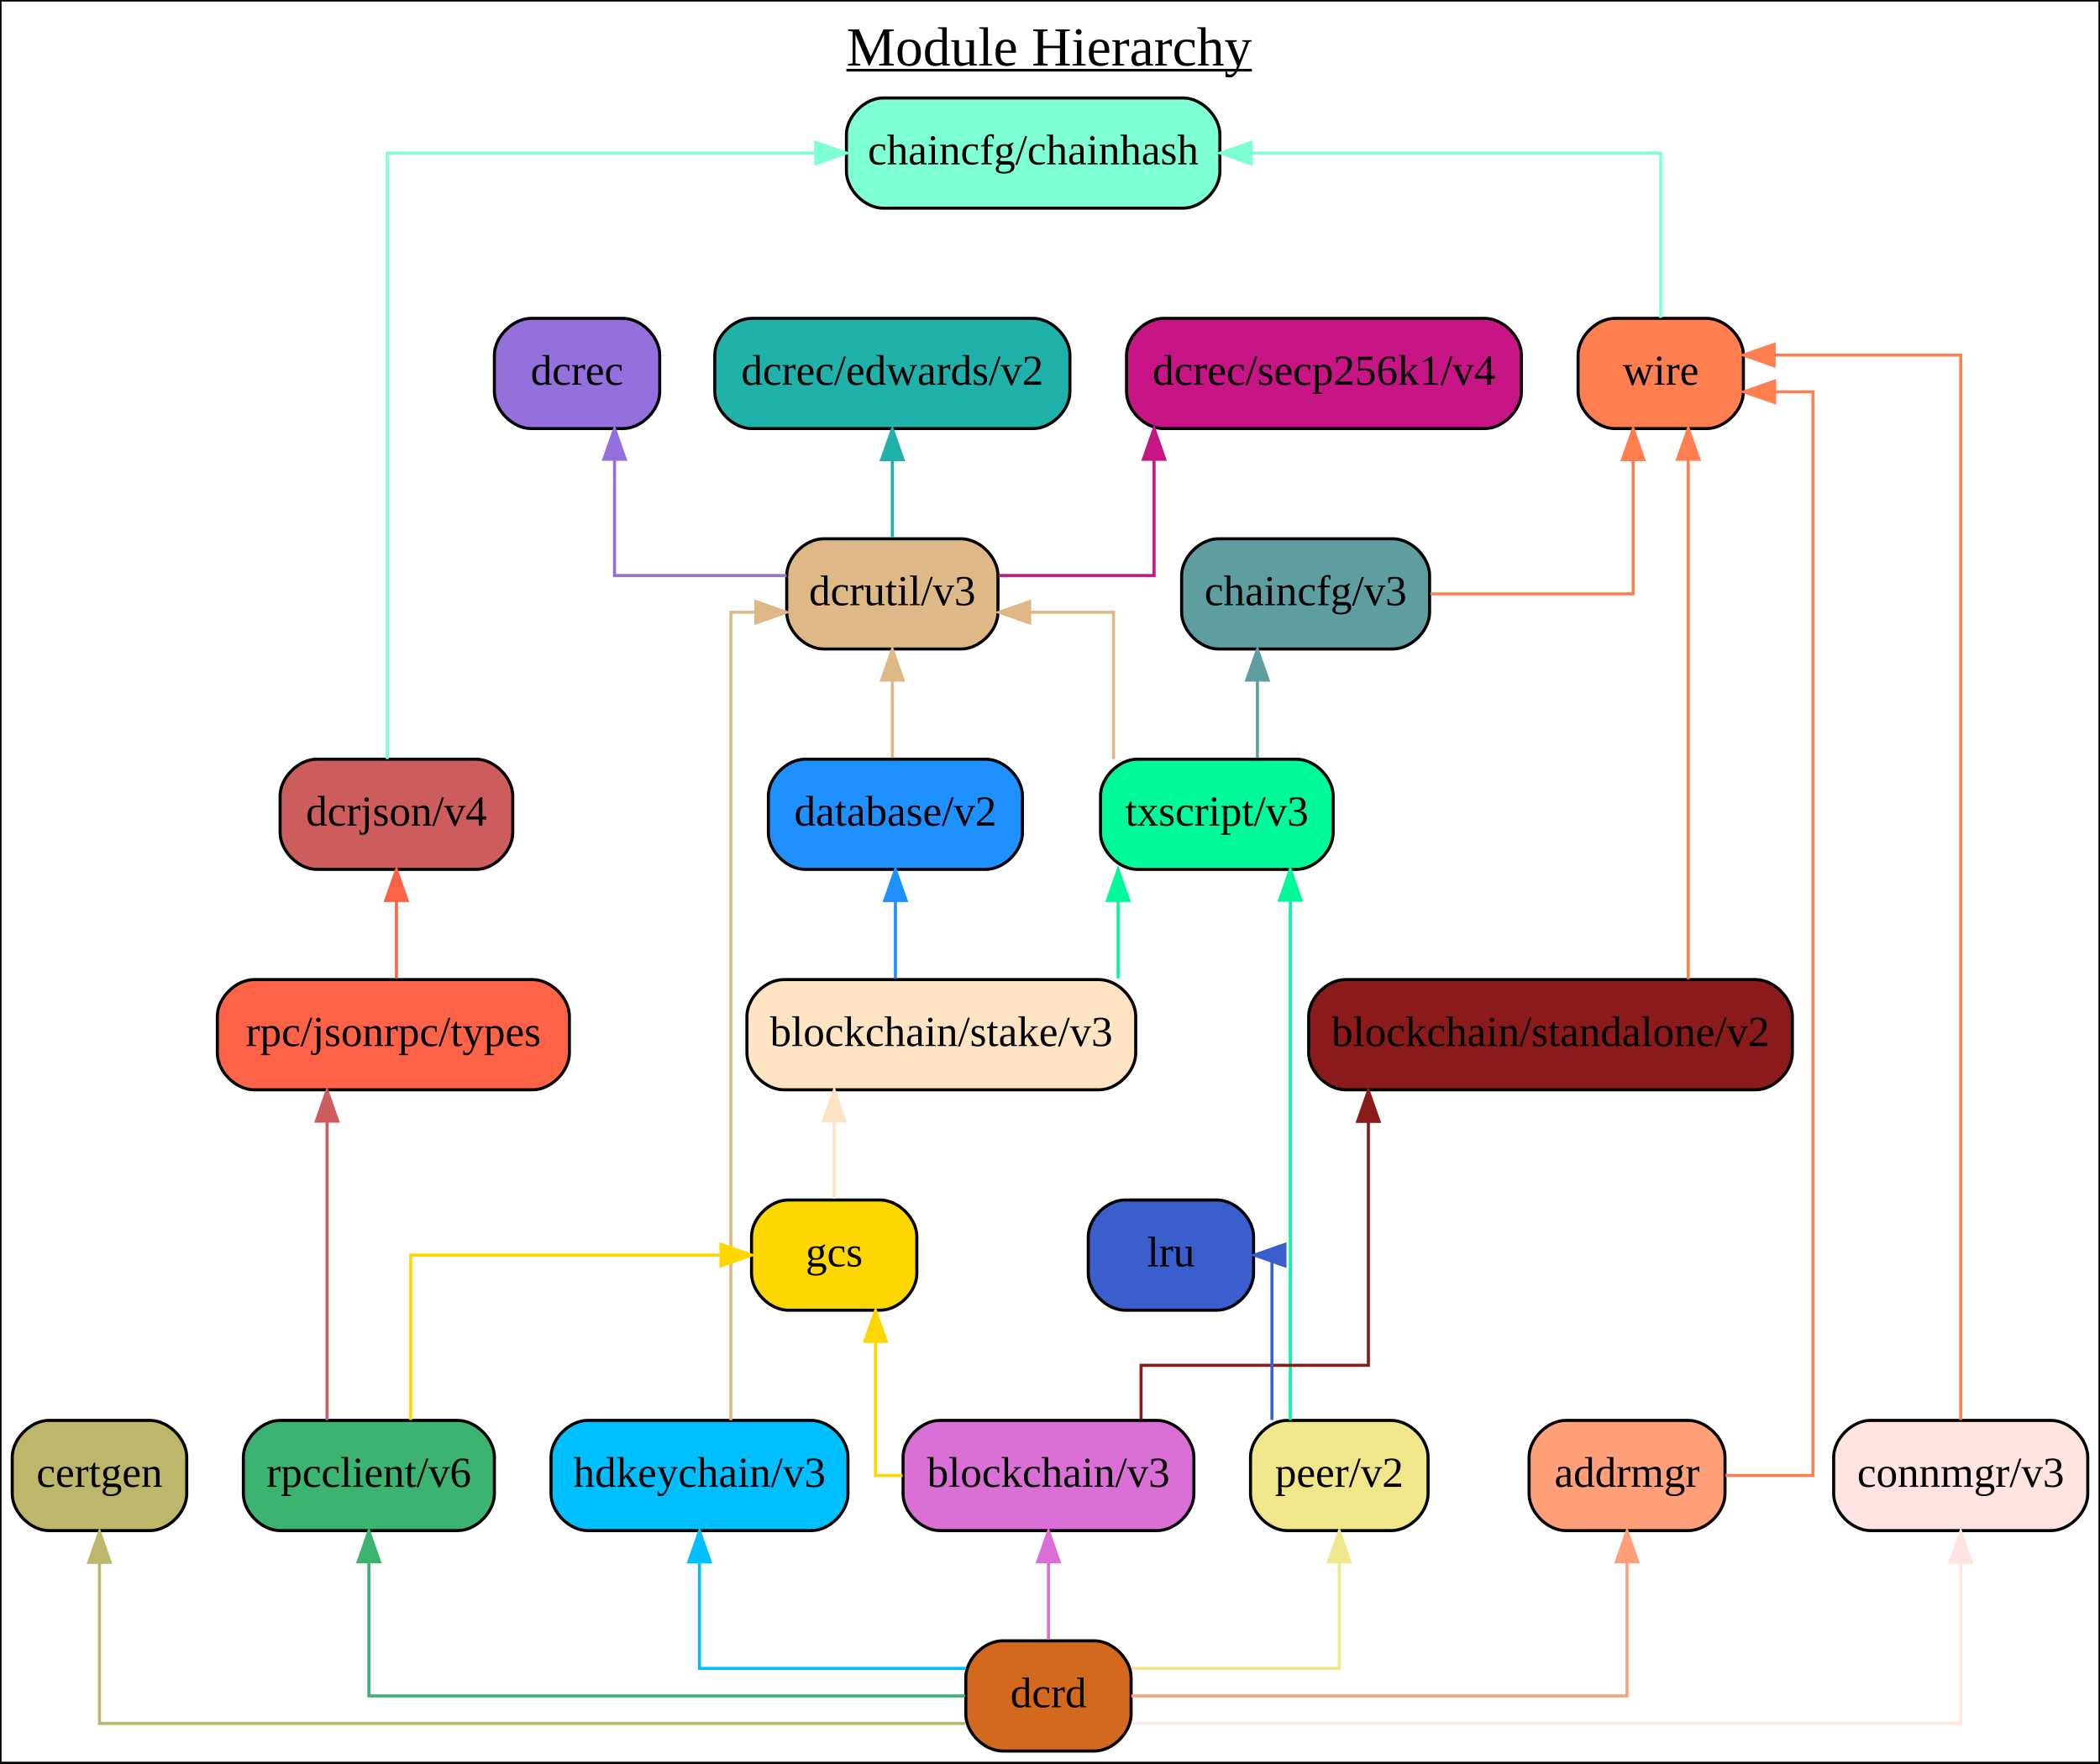
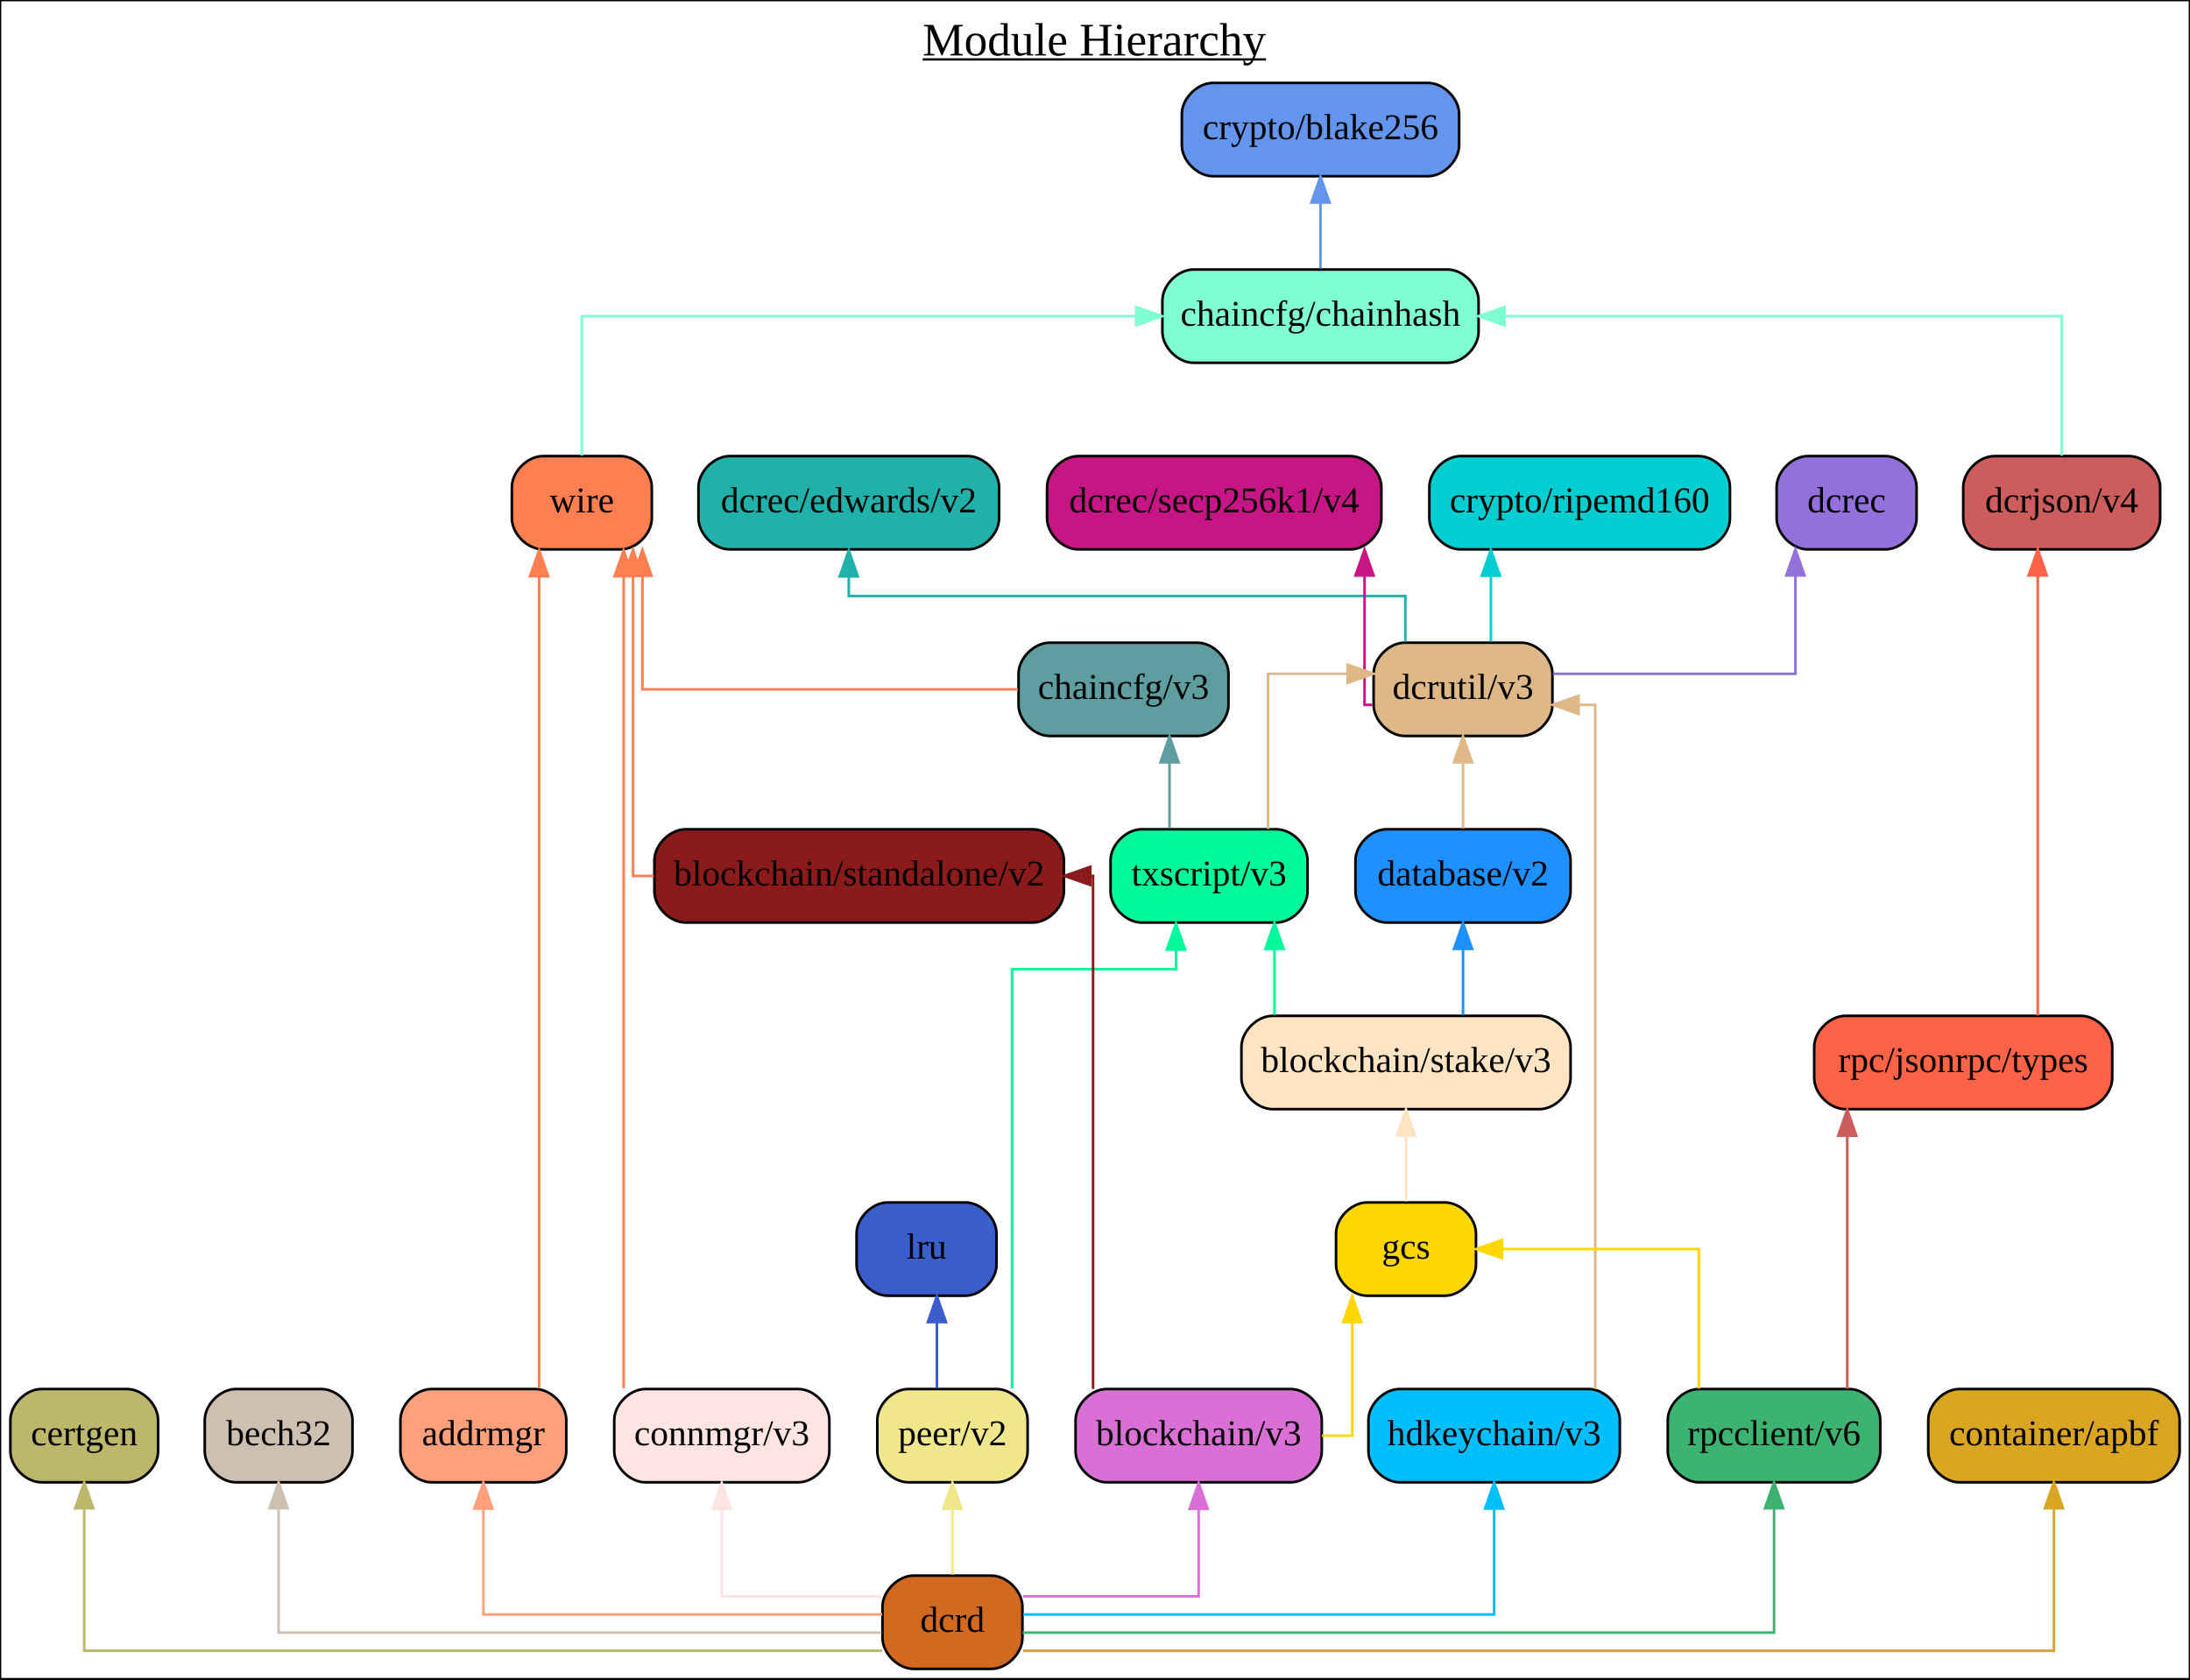
- <svg xmlns="http://www.w3.org/2000/svg" width="686pt" height="576pt" viewBox="0.00 0.00 686.00 576.00">
-   <g id="graph0" class="graph" transform="scale(1 1) rotate(0) translate(4 572)">
-     <polygon fill="white" stroke="#000000" points="-4,4 -4,-572 682,-572 682,4 -4,4" />
-     <text text-anchor="start" x="272.5" y="-550.6" font-family="Times New Roman,serif" text-decoration="underline" font-size="18.00">Module Hierarchy</text>
+ <svg xmlns="http://www.w3.org/2000/svg" width="845pt" height="648pt" viewBox="0.00 0.00 845.00 648.00">
+   <g id="graph0" class="graph" transform="scale(1 1) rotate(0) translate(4 644)">
+     <polygon fill="white" stroke="#000000" points="-4,4 -4,-644 841,-644 841,4 -4,4" />
+     <text text-anchor="start" x="352" y="-622.6" font-family="Times New Roman,serif" text-decoration="underline" font-size="18.00">Module Hierarchy</text>
    <g id="node1" class="node">
+       <path fill="cornflowerblue" stroke="black" d="M547,-612C547,-612 464,-612 464,-612 458,-612 452,-606 452,-600 452,-600 452,-588 452,-588 452,-582 458,-576 464,-576 464,-576 547,-576 547,-576 553,-576 559,-582 559,-588 559,-588 559,-600 559,-600 559,-606 553,-612 547,-612" />
+       <text text-anchor="middle" x="505.5" y="-590.3" font-family="Times New Roman,serif" font-size="14.00">crypto/blake256</text>
+     </g>
+     <g id="node5" class="node">
+       <path fill="aquamarine" stroke="black" d="M554.5,-540C554.5,-540 456.5,-540 456.5,-540 450.5,-540 444.5,-534 444.5,-528 444.5,-528 444.5,-516 444.5,-516 444.5,-510 450.5,-504 456.5,-504 456.5,-504 554.5,-504 554.5,-504 560.5,-504 566.5,-510 566.5,-516 566.5,-516 566.5,-528 566.5,-528 566.5,-534 560.5,-540 554.5,-540" />
+       <text text-anchor="middle" x="505.5" y="-518.3" font-family="Times New Roman,serif" font-size="14.00">chaincfg/chainhash</text>
+     </g>
+     <g id="edge1" class="edge">
+       <path fill="none" stroke="cornflowerblue" d="M505.5,-565.831C505.5,-565.831 505.5,-540.413 505.5,-540.413" />
+       <polygon fill="cornflowerblue" stroke="cornflowerblue" points="502,-565.831 505.5,-575.831 509,-565.831 502,-565.831" />
+     </g>
+     <g id="node2" class="node">
+       <path fill="darkturquoise" stroke="black" d="M651.5,-468C651.5,-468 559.5,-468 559.5,-468 553.5,-468 547.5,-462 547.5,-456 547.5,-456 547.5,-444 547.5,-444 547.5,-438 553.5,-432 559.5,-432 559.5,-432 651.5,-432 651.5,-432 657.5,-432 663.5,-438 663.5,-444 663.5,-444 663.5,-456 663.5,-456 663.5,-462 657.5,-468 651.5,-468" />
+       <text text-anchor="middle" x="605.5" y="-446.3" font-family="Times New Roman,serif" font-size="14.00">crypto/ripemd160</text>
+     </g>
+     <g id="node15" class="node">
+       <path fill="burlywood" stroke="black" d="M583,-396C583,-396 538,-396 538,-396 532,-396 526,-390 526,-384 526,-384 526,-372 526,-372 526,-366 532,-360 538,-360 538,-360 583,-360 583,-360 589,-360 595,-366 595,-372 595,-372 595,-384 595,-384 595,-390 589,-396 583,-396" />
+       <text text-anchor="middle" x="560.5" y="-374.3" font-family="Times New Roman,serif" font-size="14.00">dcrutil/v3</text>
+     </g>
+     <g id="edge9" class="edge">
+       <path fill="none" stroke="darkturquoise" d="M571.25,-421.831C571.25,-421.831 571.25,-396.413 571.25,-396.413" />
+       <polygon fill="darkturquoise" stroke="darkturquoise" points="567.75,-421.831 571.25,-431.831 574.75,-421.831 567.75,-421.831" />
+     </g>
+     <g id="node3" class="node">
      <path fill="darkkhaki" stroke="black" d="M45,-108C45,-108 12,-108 12,-108 6,-108 0,-102 0,-96 0,-96 0,-84 0,-84 0,-78 6,-72 12,-72 12,-72 45,-72 45,-72 51,-72 57,-78 57,-84 57,-84 57,-96 57,-96 57,-102 51,-108 45,-108" />
      <text text-anchor="middle" x="28.5" y="-86.3" font-family="Times New Roman,serif" font-size="14.00">certgen</text>
    </g>
+     <g id="node27" class="node">
+       <path fill="chocolate" stroke="black" d="M378.5,-36C378.5,-36 348.5,-36 348.5,-36 342.5,-36 336.5,-30 336.5,-24 336.5,-24 336.5,-12 336.5,-12 336.5,-6 342.5,-0 348.5,-0 348.5,-0 378.5,-0 378.5,-0 384.5,-0 390.5,-6 390.5,-12 390.5,-12 390.5,-24 390.5,-24 390.5,-30 384.5,-36 378.5,-36" />
+       <text text-anchor="middle" x="363.5" y="-14.3" font-family="Times New Roman,serif" font-size="14.00">dcrd</text>
+     </g>
+     <g id="edge27" class="edge">
+       <path fill="none" stroke="darkkhaki" d="M28.5,-61.99C28.5,-61.99 28.5,-7 28.5,-7 28.5,-7 256.617,-7 336.369,-7" />
+       <polygon fill="darkkhaki" stroke="darkkhaki" points="25,-61.99 28.5,-71.99 32,-61.99 25,-61.99" />
+     </g>
+     <g id="node4" class="node">
+       <path fill="#cdc0b0" stroke="black" d="M120,-108C120,-108 87,-108 87,-108 81,-108 75,-102 75,-96 75,-96 75,-84 75,-84 75,-78 81,-72 87,-72 87,-72 120,-72 120,-72 126,-72 132,-78 132,-84 132,-84 132,-96 132,-96 132,-102 126,-108 120,-108" />
+       <text text-anchor="middle" x="103.5" y="-86.3" font-family="Times New Roman,serif" font-size="14.00">bech32</text>
+     </g>
+     <g id="edge28" class="edge">
+       <path fill="none" stroke="#cdc0b0" d="M103.5,-61.989C103.5,-61.989 103.5,-14 103.5,-14 103.5,-14 269.413,-14 336.167,-14" />
+       <polygon fill="#cdc0b0" stroke="#cdc0b0" points="100,-61.989 103.5,-71.989 107,-61.989 100,-61.989" />
+     </g>
+     <g id="node6" class="node">
+       <path fill="indianred" stroke="black" d="M817.5,-468C817.5,-468 765.5,-468 765.5,-468 759.5,-468 753.5,-462 753.5,-456 753.5,-456 753.5,-444 753.5,-444 753.5,-438 759.5,-432 765.5,-432 765.5,-432 817.5,-432 817.5,-432 823.5,-432 829.5,-438 829.5,-444 829.5,-444 829.5,-456 829.5,-456 829.5,-462 823.5,-468 817.5,-468" />
+       <text text-anchor="middle" x="791.5" y="-446.3" font-family="Times New Roman,serif" font-size="14.00">dcrjson/v4</text>
+     </g>
+     <g id="edge3" class="edge">
+       <path fill="none" stroke="aquamarine" d="M576.503,-522C576.503,-522 791.5,-522 791.5,-522 791.5,-522 791.5,-489.498 791.5,-468.169" />
+       <polygon fill="aquamarine" stroke="aquamarine" points="576.503,-518.5 566.503,-522 576.503,-525.5 576.503,-518.5" />
+     </g>
+     <g id="node8" class="node">
+       <path fill="coral" stroke="black" d="M235.5,-468C235.5,-468 205.5,-468 205.5,-468 199.5,-468 193.5,-462 193.5,-456 193.5,-456 193.5,-444 193.5,-444 193.5,-438 199.5,-432 205.5,-432 205.5,-432 235.5,-432 235.5,-432 241.5,-432 247.5,-438 247.5,-444 247.5,-444 247.5,-456 247.5,-456 247.5,-462 241.5,-468 235.5,-468" />
+       <text text-anchor="middle" x="220.5" y="-446.3" font-family="Times New Roman,serif" font-size="14.00">wire</text>
+     </g>
+     <g id="edge4" class="edge">
+       <path fill="none" stroke="aquamarine" d="M434.36,-522C434.36,-522 220.5,-522 220.5,-522 220.5,-522 220.5,-489.498 220.5,-468.169" />
+       <polygon fill="aquamarine" stroke="aquamarine" points="434.36,-525.5 444.36,-522 434.36,-518.5 434.36,-525.5" />
+     </g>
+     <g id="node7" class="node">
+       <path fill="tomato" stroke="black" d="M799,-252C799,-252 708,-252 708,-252 702,-252 696,-246 696,-240 696,-240 696,-228 696,-228 696,-222 702,-216 708,-216 708,-216 799,-216 799,-216 805,-216 811,-222 811,-228 811,-228 811,-240 811,-240 811,-246 805,-252 799,-252" />
+       <text text-anchor="middle" x="753.5" y="-230.3" font-family="Times New Roman,serif" font-size="14.00">rpc/jsonrpc/types</text>
+     </g>
+     <g id="edge24" class="edge">
+       <path fill="none" stroke="tomato" d="M782.25,-421.955C782.25,-421.955 782.25,-252.145 782.25,-252.145" />
+       <polygon fill="tomato" stroke="tomato" points="778.75,-421.955 782.25,-431.955 785.75,-421.956 778.75,-421.955" />
+     </g>
+     <g id="node25" class="node">
+       <path fill="mediumseagreen" stroke="black" d="M709.5,-108C709.5,-108 651.5,-108 651.5,-108 645.5,-108 639.5,-102 639.5,-96 639.5,-96 639.5,-84 639.5,-84 639.5,-78 645.5,-72 651.5,-72 651.5,-72 709.5,-72 709.5,-72 715.5,-72 721.5,-78 721.5,-84 721.5,-84 721.5,-96 721.5,-96 721.5,-102 715.5,-108 709.5,-108" />
+       <text text-anchor="middle" x="680.5" y="-86.3" font-family="Times New Roman,serif" font-size="14.00">rpcclient/v6</text>
+     </g>
+     <g id="edge25" class="edge">
+       <path fill="none" stroke="indianred" d="M708.75,-205.762C708.75,-205.762 708.75,-108.09 708.75,-108.09" />
+       <polygon fill="indianred" stroke="indianred" points="705.25,-205.762 708.75,-215.762 712.25,-205.762 705.25,-205.762" />
+     </g>
+     <g id="node9" class="node">
+       <path fill="lightsalmon" stroke="black" d="M202.5,-108C202.5,-108 162.5,-108 162.5,-108 156.5,-108 150.5,-102 150.5,-96 150.5,-96 150.5,-84 150.5,-84 150.5,-78 156.5,-72 162.5,-72 162.5,-72 202.5,-72 202.5,-72 208.5,-72 214.5,-78 214.5,-84 214.5,-84 214.5,-96 214.5,-96 214.5,-102 208.5,-108 202.5,-108" />
+       <text text-anchor="middle" x="182.5" y="-86.3" font-family="Times New Roman,serif" font-size="14.00">addrmgr</text>
+     </g>
+     <g id="edge5" class="edge">
+       <path fill="none" stroke="coral" d="M204,-421.653C204,-421.653 204,-108.31 204,-108.31" />
+       <polygon fill="coral" stroke="coral" points="200.5,-421.653 204,-431.653 207.5,-421.653 200.5,-421.653" />
+     </g>
+     <g id="node10" class="node">
+       <path fill="cadetblue" stroke="black" d="M458,-396C458,-396 401,-396 401,-396 395,-396 389,-390 389,-384 389,-384 389,-372 389,-372 389,-366 395,-360 401,-360 401,-360 458,-360 458,-360 464,-360 470,-366 470,-372 470,-372 470,-384 470,-384 470,-390 464,-396 458,-396" />
+       <text text-anchor="middle" x="429.5" y="-374.3" font-family="Times New Roman,serif" font-size="14.00">chaincfg/v3</text>
+     </g>
+     <g id="edge6" class="edge">
+       <path fill="none" stroke="coral" d="M243.875,-421.831C243.875,-421.831 243.875,-378 243.875,-378 243.875,-378 334.122,-378 388.764,-378" />
+       <polygon fill="coral" stroke="coral" points="240.375,-421.831 243.875,-431.831 247.375,-421.831 240.375,-421.831" />
+     </g>
+     <g id="node11" class="node">
+       <path fill="mistyrose" stroke="black" d="M304,-108C304,-108 245,-108 245,-108 239,-108 233,-102 233,-96 233,-96 233,-84 233,-84 233,-78 239,-72 245,-72 245,-72 304,-72 304,-72 310,-72 316,-78 316,-84 316,-84 316,-96 316,-96 316,-102 310,-108 304,-108" />
+       <text text-anchor="middle" x="274.5" y="-86.3" font-family="Times New Roman,serif" font-size="14.00">connmgr/v3</text>
+     </g>
+     <g id="edge7" class="edge">
+       <path fill="none" stroke="coral" d="M236.625,-421.653C236.625,-421.653 236.625,-108.31 236.625,-108.31" />
+       <polygon fill="coral" stroke="coral" points="233.125,-421.653 236.625,-431.653 240.125,-421.653 233.125,-421.653" />
+     </g>
+     <g id="node20" class="node">
+       <path fill="#8b1a1a" stroke="black" d="M394.5,-324C394.5,-324 260.5,-324 260.5,-324 254.5,-324 248.5,-318 248.5,-312 248.5,-312 248.5,-300 248.5,-300 248.5,-294 254.5,-288 260.5,-288 260.5,-288 394.5,-288 394.5,-288 400.5,-288 406.5,-294 406.5,-300 406.5,-300 406.5,-312 406.5,-312 406.5,-318 400.5,-324 394.5,-324" />
+       <text text-anchor="middle" x="327.5" y="-302.3" font-family="Times New Roman,serif" font-size="14.00">blockchain/standalone/v2</text>
+     </g>
+     <g id="edge8" class="edge">
+       <path fill="none" stroke="coral" d="M240.25,-421.762C240.25,-421.762 240.25,-306 240.25,-306 240.25,-306 243.317,-306 248.302,-306" />
+       <polygon fill="coral" stroke="coral" points="236.75,-421.762 240.25,-431.762 243.75,-421.762 236.75,-421.762" />
+     </g>
+     <g id="edge29" class="edge">
+       <path fill="none" stroke="lightsalmon" d="M182.5,-61.871C182.5,-61.871 182.5,-21 182.5,-21 182.5,-21 285.91,-21 336.402,-21" />
+       <polygon fill="lightsalmon" stroke="lightsalmon" points="179,-61.871 182.5,-71.871 186,-61.871 179,-61.871" />
+     </g>
+     <g id="node18" class="node">
+       <path fill="mediumspringgreen" stroke="black" d="M488.5,-324C488.5,-324 436.5,-324 436.5,-324 430.5,-324 424.5,-318 424.5,-312 424.5,-312 424.5,-300 424.5,-300 424.5,-294 430.5,-288 436.5,-288 436.5,-288 488.5,-288 488.5,-288 494.5,-288 500.5,-294 500.5,-300 500.5,-300 500.5,-312 500.5,-312 500.5,-318 494.5,-324 488.5,-324" />
+       <text text-anchor="middle" x="462.5" y="-302.3" font-family="Times New Roman,serif" font-size="14.00">txscript/v3</text>
+     </g>
+     <g id="edge2" class="edge">
+       <path fill="none" stroke="cadetblue" d="M447.25,-349.831C447.25,-349.831 447.25,-324.413 447.25,-324.413" />
+       <polygon fill="cadetblue" stroke="cadetblue" points="443.75,-349.831 447.25,-359.831 450.75,-349.831 443.75,-349.831" />
+     </g>
+     <g id="edge31" class="edge">
+       <path fill="none" stroke="mistyrose" d="M274.5,-61.733C274.5,-61.733 274.5,-28 274.5,-28 274.5,-28 310.14,-28 336.313,-28" />
+       <polygon fill="mistyrose" stroke="mistyrose" points="271,-61.733 274.5,-71.733 278,-61.733 271,-61.733" />
+     </g>
+     <g id="node12" class="node">
+       <path fill="mediumpurple" stroke="black" d="M723.5,-468C723.5,-468 693.5,-468 693.5,-468 687.5,-468 681.5,-462 681.5,-456 681.5,-456 681.5,-444 681.5,-444 681.5,-438 687.5,-432 693.5,-432 693.5,-432 723.5,-432 723.5,-432 729.5,-432 735.5,-438 735.5,-444 735.5,-444 735.5,-456 735.5,-456 735.5,-462 729.5,-468 723.5,-468" />
+       <text text-anchor="middle" x="708.5" y="-446.3" font-family="Times New Roman,serif" font-size="14.00">dcrec</text>
+     </g>
+     <g id="edge10" class="edge">
+       <path fill="none" stroke="mediumpurple" d="M688.75,-421.965C688.75,-421.965 688.75,-384 688.75,-384 688.75,-384 633.188,-384 595.206,-384" />
+       <polygon fill="mediumpurple" stroke="mediumpurple" points="685.25,-421.965 688.75,-431.965 692.25,-421.965 685.25,-421.965" />
+     </g>
+     <g id="node13" class="node">
+       <path fill="lightseagreen" stroke="black" d="M369.5,-468C369.5,-468 277.5,-468 277.5,-468 271.5,-468 265.5,-462 265.5,-456 265.5,-456 265.5,-444 265.5,-444 265.5,-438 271.5,-432 277.5,-432 277.5,-432 369.5,-432 369.5,-432 375.5,-432 381.5,-438 381.5,-444 381.5,-444 381.5,-456 381.5,-456 381.5,-462 375.5,-468 369.5,-468" />
+       <text text-anchor="middle" x="323.5" y="-446.3" font-family="Times New Roman,serif" font-size="14.00">dcrec/edwards/v2</text>
+     </g>
+     <g id="edge11" class="edge">
+       <path fill="none" stroke="lightseagreen" d="M323.5,-421.578C323.5,-421.578 323.5,-414 323.5,-414 323.5,-414 538.25,-414 538.25,-414 538.25,-414 538.25,-405.279 538.25,-396.422" />
+       <polygon fill="lightseagreen" stroke="lightseagreen" points="320,-421.578 323.5,-431.578 327,-421.578 320,-421.578" />
+     </g>
+     <g id="node14" class="node">
+       <path fill="mediumvioletred" stroke="black" d="M517,-468C517,-468 412,-468 412,-468 406,-468 400,-462 400,-456 400,-456 400,-444 400,-444 400,-438 406,-432 412,-432 412,-432 517,-432 517,-432 523,-432 529,-438 529,-444 529,-444 529,-456 529,-456 529,-462 523,-468 517,-468" />
+       <text text-anchor="middle" x="464.5" y="-446.3" font-family="Times New Roman,serif" font-size="14.00">dcrec/secp256k1/v4</text>
+     </g>
+     <g id="edge12" class="edge">
+       <path fill="none" stroke="mediumvioletred" d="M522.5,-421.909C522.5,-421.909 522.5,-372 522.5,-372 522.5,-372 523.623,-372 525.482,-372" />
+       <polygon fill="mediumvioletred" stroke="mediumvioletred" points="519,-421.909 522.5,-431.909 526,-421.909 519,-421.909" />
+     </g>
+     <g id="node16" class="node">
+       <path fill="dodgerblue" stroke="black" d="M590,-324C590,-324 531,-324 531,-324 525,-324 519,-318 519,-312 519,-312 519,-300 519,-300 519,-294 525,-288 531,-288 531,-288 590,-288 590,-288 596,-288 602,-294 602,-300 602,-300 602,-312 602,-312 602,-318 596,-324 590,-324" />
+       <text text-anchor="middle" x="560.5" y="-302.3" font-family="Times New Roman,serif" font-size="14.00">database/v2</text>
+     </g>
+     <g id="edge13" class="edge">
+       <path fill="none" stroke="burlywood" d="M560.5,-349.831C560.5,-349.831 560.5,-324.413 560.5,-324.413" />
+       <polygon fill="burlywood" stroke="burlywood" points="557,-349.831 560.5,-359.831 564,-349.831 557,-349.831" />
+     </g>
+     <g id="node17" class="node">
+       <path fill="deepskyblue" stroke="black" d="M609,-108C609,-108 536,-108 536,-108 530,-108 524,-102 524,-96 524,-96 524,-84 524,-84 524,-78 530,-72 536,-72 536,-72 609,-72 609,-72 615,-72 621,-78 621,-84 621,-84 621,-96 621,-96 621,-102 615,-108 609,-108" />
+       <text text-anchor="middle" x="572.5" y="-86.3" font-family="Times New Roman,serif" font-size="14.00">hdkeychain/v3</text>
+     </g>
+     <g id="edge14" class="edge">
+       <path fill="none" stroke="burlywood" d="M605.083,-372C605.083,-372 611.5,-372 611.5,-372 611.5,-372 611.5,-170.31 611.5,-108.069" />
+       <polygon fill="burlywood" stroke="burlywood" points="605.083,-368.5 595.083,-372 605.083,-375.5 605.083,-368.5" />
+     </g>
+     <g id="edge15" class="edge">
+       <path fill="none" stroke="burlywood" d="M515.958,-384C515.958,-384 485.25,-384 485.25,-384 485.25,-384 485.25,-347.133 485.25,-324.091" />
+       <polygon fill="burlywood" stroke="burlywood" points="515.958,-387.5 525.958,-384 515.958,-380.5 515.958,-387.5" />
+     </g>
+     <g id="node19" class="node">
+       <path fill="bisque" stroke="black" d="M590,-252C590,-252 487,-252 487,-252 481,-252 475,-246 475,-240 475,-240 475,-228 475,-228 475,-222 481,-216 487,-216 487,-216 590,-216 590,-216 596,-216 602,-222 602,-228 602,-228 602,-240 602,-240 602,-246 596,-252 590,-252" />
+       <text text-anchor="middle" x="538.5" y="-230.3" font-family="Times New Roman,serif" font-size="14.00">blockchain/stake/v3</text>
+     </g>
+     <g id="edge16" class="edge">
+       <path fill="none" stroke="dodgerblue" d="M560.5,-277.831C560.5,-277.831 560.5,-252.413 560.5,-252.413" />
+       <polygon fill="dodgerblue" stroke="dodgerblue" points="557,-277.831 560.5,-287.831 564,-277.831 557,-277.831" />
+     </g>
+     <g id="edge30" class="edge">
+       <path fill="none" stroke="deepskyblue" d="M572.5,-61.871C572.5,-61.871 572.5,-21 572.5,-21 572.5,-21 447.475,-21 390.823,-21" />
+       <polygon fill="deepskyblue" stroke="deepskyblue" points="569,-61.871 572.5,-71.871 576,-61.871 569,-61.871" />
+     </g>
+     <g id="edge17" class="edge">
+       <path fill="none" stroke="mediumspringgreen" d="M487.75,-277.831C487.75,-277.831 487.75,-252.413 487.75,-252.413" />
+       <polygon fill="mediumspringgreen" stroke="mediumspringgreen" points="484.25,-277.831 487.75,-287.831 491.25,-277.831 484.25,-277.831" />
+     </g>
+     <g id="node24" class="node">
+       <path fill="khaki" stroke="black" d="M380.5,-108C380.5,-108 346.5,-108 346.5,-108 340.5,-108 334.5,-102 334.5,-96 334.5,-96 334.5,-84 334.5,-84 334.5,-78 340.5,-72 346.5,-72 346.5,-72 380.5,-72 380.5,-72 386.5,-72 392.5,-78 392.5,-84 392.5,-84 392.5,-96 392.5,-96 392.5,-102 386.5,-108 380.5,-108" />
+       <text text-anchor="middle" x="363.5" y="-86.3" font-family="Times New Roman,serif" font-size="14.00">peer/v2</text>
+     </g>
+     <g id="edge18" class="edge">
+       <path fill="none" stroke="mediumspringgreen" d="M449.75,-277.578C449.75,-277.578 449.75,-270 449.75,-270 449.75,-270 386.5,-270 386.5,-270 386.5,-270 386.5,-154.011 386.5,-108.25" />
+       <polygon fill="mediumspringgreen" stroke="mediumspringgreen" points="446.25,-277.578 449.75,-287.578 453.25,-277.578 446.25,-277.578" />
+     </g>
+     <g id="node21" class="node">
+       <path fill="gold" stroke="black" d="M553.5,-180C553.5,-180 523.5,-180 523.5,-180 517.5,-180 511.5,-174 511.5,-168 511.5,-168 511.5,-156 511.5,-156 511.5,-150 517.5,-144 523.5,-144 523.5,-144 553.5,-144 553.5,-144 559.5,-144 565.5,-150 565.5,-156 565.5,-156 565.5,-168 565.5,-168 565.5,-174 559.5,-180 553.5,-180" />
+       <text text-anchor="middle" x="538.5" y="-158.3" font-family="Times New Roman,serif" font-size="14.00">gcs</text>
+     </g>
+     <g id="edge19" class="edge">
+       <path fill="none" stroke="bisque" d="M538.5,-205.831C538.5,-205.831 538.5,-180.413 538.5,-180.413" />
+       <polygon fill="bisque" stroke="bisque" points="535,-205.831 538.5,-215.831 542,-205.831 535,-205.831" />
+     </g>
+     <g id="node22" class="node">
+       <path fill="orchid" stroke="black" d="M494,-108C494,-108 423,-108 423,-108 417,-108 411,-102 411,-96 411,-96 411,-84 411,-84 411,-78 417,-72 423,-72 423,-72 494,-72 494,-72 500,-72 506,-78 506,-84 506,-84 506,-96 506,-96 506,-102 500,-108 494,-108" />
+       <text text-anchor="middle" x="458.5" y="-86.3" font-family="Times New Roman,serif" font-size="14.00">blockchain/v3</text>
+     </g>
+     <g id="edge20" class="edge">
+       <path fill="none" stroke="#8b1a1a" d="M416.643,-306C416.643,-306 417.75,-306 417.75,-306 417.75,-306 417.75,-159.958 417.75,-108.045" />
+       <polygon fill="#8b1a1a" stroke="#8b1a1a" points="416.684,-302.5 406.684,-306 416.684,-309.5 416.684,-302.5" />
+     </g>
+     <g id="edge21" class="edge">
+       <path fill="none" stroke="gold" d="M517.75,-133.831C517.75,-133.831 517.75,-90 517.75,-90 517.75,-90 512.932,-90 506.044,-90" />
+       <polygon fill="gold" stroke="gold" points="514.25,-133.831 517.75,-143.831 521.25,-133.831 514.25,-133.831" />
+     </g>
+     <g id="edge22" class="edge">
+       <path fill="none" stroke="gold" d="M575.566,-162C575.566,-162 651.5,-162 651.5,-162 651.5,-162 651.5,-129.498 651.5,-108.169" />
+       <polygon fill="gold" stroke="gold" points="575.566,-158.5 565.566,-162 575.566,-165.5 575.566,-158.5" />
+     </g>
+     <g id="edge26" class="edge">
+       <path fill="none" stroke="orchid" d="M458.5,-61.733C458.5,-61.733 458.5,-28 458.5,-28 458.5,-28 418.796,-28 390.723,-28" />
+       <polygon fill="orchid" stroke="orchid" points="455,-61.733 458.5,-71.733 462,-61.733 455,-61.733" />
+     </g>
    <g id="node23" class="node">
-       <path fill="chocolate" stroke="black" d="M353.5,-36C353.5,-36 323.5,-36 323.5,-36 317.5,-36 311.5,-30 311.5,-24 311.5,-24 311.5,-12 311.5,-12 311.5,-6 317.5,-0 323.5,-0 323.5,-0 353.5,-0 353.5,-0 359.5,-0 365.5,-6 365.5,-12 365.5,-12 365.5,-24 365.5,-24 365.5,-30 359.5,-36 353.5,-36" />
-       <text text-anchor="middle" x="338.5" y="-14.3" font-family="Times New Roman,serif" font-size="14.00">dcrd</text>
-     </g>
-     <g id="edge25" class="edge">
-       <path fill="none" stroke="darkkhaki" d="M28.5,-61.62C28.5,-61.62 28.5,-9 28.5,-9 28.5,-9 235.616,-9 311.261,-9" />
-       <polygon fill="darkkhaki" stroke="darkkhaki" points="25,-61.62 28.5,-71.62 32,-61.62 25,-61.62" />
-     </g>
-     <g id="node2" class="node">
-       <path fill="aquamarine" stroke="black" d="M382.5,-540C382.5,-540 284.5,-540 284.5,-540 278.5,-540 272.5,-534 272.5,-528 272.5,-528 272.5,-516 272.5,-516 272.5,-510 278.5,-504 284.5,-504 284.5,-504 382.5,-504 382.5,-504 388.5,-504 394.5,-510 394.5,-516 394.5,-516 394.5,-528 394.5,-528 394.5,-534 388.5,-540 382.5,-540" />
-       <text text-anchor="middle" x="333.5" y="-518.3" font-family="Times New Roman,serif" font-size="14.00">chaincfg/chainhash</text>
-     </g>
-     <g id="node3" class="node">
-       <path fill="indianred" stroke="black" d="M151.5,-324C151.5,-324 99.5,-324 99.5,-324 93.5,-324 87.5,-318 87.5,-312 87.5,-312 87.5,-300 87.5,-300 87.5,-294 93.5,-288 99.5,-288 99.5,-288 151.5,-288 151.5,-288 157.5,-288 163.5,-294 163.5,-300 163.5,-300 163.5,-312 163.5,-312 163.5,-318 157.5,-324 151.5,-324" />
-       <text text-anchor="middle" x="125.5" y="-302.3" font-family="Times New Roman,serif" font-size="14.00">dcrjson/v4</text>
-     </g>
-     <g id="edge2" class="edge">
-       <path fill="none" stroke="aquamarine" d="M262.47,-522C262.47,-522 122.5,-522 122.5,-522 122.5,-522 122.5,-375.958 122.5,-324.045" />
-       <polygon fill="aquamarine" stroke="aquamarine" points="262.47,-525.5 272.47,-522 262.47,-518.5 262.47,-525.5" />
-     </g>
-     <g id="node5" class="node">
-       <path fill="coral" stroke="black" d="M553.5,-468C553.5,-468 523.5,-468 523.5,-468 517.5,-468 511.5,-462 511.5,-456 511.5,-456 511.5,-444 511.5,-444 511.5,-438 517.5,-432 523.5,-432 523.5,-432 553.5,-432 553.5,-432 559.5,-432 565.5,-438 565.5,-444 565.5,-444 565.5,-456 565.5,-456 565.5,-462 559.5,-468 553.5,-468" />
-       <text text-anchor="middle" x="538.5" y="-446.3" font-family="Times New Roman,serif" font-size="14.00">wire</text>
-     </g>
-     <g id="edge3" class="edge">
-       <path fill="none" stroke="aquamarine" d="M404.729,-522C404.729,-522 538.5,-522 538.5,-522 538.5,-522 538.5,-489.498 538.5,-468.169" />
-       <polygon fill="aquamarine" stroke="aquamarine" points="404.729,-518.5 394.729,-522 404.729,-525.5 404.729,-518.5" />
-     </g>
-     <g id="node4" class="node">
-       <path fill="tomato" stroke="black" d="M170,-252C170,-252 79,-252 79,-252 73,-252 67,-246 67,-240 67,-240 67,-228 67,-228 67,-222 73,-216 79,-216 79,-216 170,-216 170,-216 176,-216 182,-222 182,-228 182,-228 182,-240 182,-240 182,-246 176,-252 170,-252" />
-       <text text-anchor="middle" x="124.5" y="-230.3" font-family="Times New Roman,serif" font-size="14.00">rpc/jsonrpc/types</text>
-     </g>
-     <g id="edge22" class="edge">
-       <path fill="none" stroke="tomato" d="M125.5,-277.831C125.5,-277.831 125.5,-252.413 125.5,-252.413" />
-       <polygon fill="tomato" stroke="tomato" points="122,-277.831 125.5,-287.831 129,-277.831 122,-277.831" />
-     </g>
-     <g id="node22" class="node">
-       <path fill="mediumseagreen" stroke="black" d="M145.5,-108C145.5,-108 87.5,-108 87.5,-108 81.5,-108 75.5,-102 75.5,-96 75.5,-96 75.5,-84 75.5,-84 75.5,-78 81.5,-72 87.5,-72 87.5,-72 145.5,-72 145.5,-72 151.5,-72 157.5,-78 157.5,-84 157.5,-84 157.5,-96 157.5,-96 157.5,-102 151.5,-108 145.5,-108" />
-       <text text-anchor="middle" x="116.5" y="-86.3" font-family="Times New Roman,serif" font-size="14.00">rpcclient/v6</text>
+       <path fill="#3a5fcd" stroke="black" d="M368.5,-180C368.5,-180 338.5,-180 338.5,-180 332.5,-180 326.5,-174 326.5,-168 326.5,-168 326.5,-156 326.5,-156 326.5,-150 332.5,-144 338.5,-144 338.5,-144 368.5,-144 368.5,-144 374.5,-144 380.5,-150 380.5,-156 380.5,-156 380.5,-168 380.5,-168 380.5,-174 374.5,-180 368.5,-180" />
+       <text text-anchor="middle" x="353.5" y="-158.3" font-family="Times New Roman,serif" font-size="14.00">lru</text>
    </g>
    <g id="edge23" class="edge">
-       <path fill="none" stroke="indianred" d="M102.833,-205.762C102.833,-205.762 102.833,-108.09 102.833,-108.09" />
-       <polygon fill="indianred" stroke="indianred" points="99.333,-205.762 102.833,-215.762 106.333,-205.762 99.333,-205.762" />
-     </g>
-     <g id="node6" class="node">
-       <path fill="lightsalmon" stroke="black" d="M547.5,-108C547.5,-108 507.5,-108 507.5,-108 501.5,-108 495.5,-102 495.5,-96 495.5,-96 495.5,-84 495.5,-84 495.5,-78 501.5,-72 507.5,-72 507.5,-72 547.5,-72 547.5,-72 553.5,-72 559.5,-78 559.5,-84 559.5,-84 559.5,-96 559.5,-96 559.5,-102 553.5,-108 547.5,-108" />
-       <text text-anchor="middle" x="527.5" y="-86.3" font-family="Times New Roman,serif" font-size="14.00">addrmgr</text>
-     </g>
-     <g id="edge4" class="edge">
-       <path fill="none" stroke="coral" d="M575.704,-444C575.704,-444 588.25,-444 588.25,-444 588.25,-444 588.25,-90 588.25,-90 588.25,-90 574.226,-90 559.654,-90" />
-       <polygon fill="coral" stroke="coral" points="575.704,-440.5 565.704,-444 575.704,-447.5 575.704,-440.5" />
-     </g>
-     <g id="node7" class="node">
-       <path fill="cadetblue" stroke="black" d="M451,-396C451,-396 394,-396 394,-396 388,-396 382,-390 382,-384 382,-384 382,-372 382,-372 382,-366 388,-360 394,-360 394,-360 451,-360 451,-360 457,-360 463,-366 463,-372 463,-372 463,-384 463,-384 463,-390 457,-396 451,-396" />
-       <text text-anchor="middle" x="422.5" y="-374.3" font-family="Times New Roman,serif" font-size="14.00">chaincfg/v3</text>
-     </g>
-     <g id="edge5" class="edge">
-       <path fill="none" stroke="coral" d="M529.5,-421.831C529.5,-421.831 529.5,-378 529.5,-378 529.5,-378 493.496,-378 463.257,-378" />
-       <polygon fill="coral" stroke="coral" points="526,-421.831 529.5,-431.831 533,-421.831 526,-421.831" />
-     </g>
-     <g id="node8" class="node">
-       <path fill="mistyrose" stroke="black" d="M666,-108C666,-108 607,-108 607,-108 601,-108 595,-102 595,-96 595,-96 595,-84 595,-84 595,-78 601,-72 607,-72 607,-72 666,-72 666,-72 672,-72 678,-78 678,-84 678,-84 678,-96 678,-96 678,-102 672,-108 666,-108" />
-       <text text-anchor="middle" x="636.5" y="-86.3" font-family="Times New Roman,serif" font-size="14.00">connmgr/v3</text>
-     </g>
-     <g id="edge6" class="edge">
-       <path fill="none" stroke="coral" d="M575.538,-456C575.538,-456 636.5,-456 636.5,-456 636.5,-456 636.5,-182.001 636.5,-108.15" />
-       <polygon fill="coral" stroke="coral" points="575.538,-452.5 565.538,-456 575.538,-459.5 575.538,-452.5" />
-     </g>
-     <g id="node17" class="node">
-       <path fill="#8b1a1a" stroke="black" d="M569.5,-252C569.5,-252 435.5,-252 435.5,-252 429.5,-252 423.5,-246 423.5,-240 423.5,-240 423.5,-228 423.5,-228 423.5,-222 429.5,-216 435.5,-216 435.5,-216 569.5,-216 569.5,-216 575.5,-216 581.5,-222 581.5,-228 581.5,-228 581.5,-240 581.5,-240 581.5,-246 575.5,-252 569.5,-252" />
-       <text text-anchor="middle" x="502.5" y="-230.3" font-family="Times New Roman,serif" font-size="14.00">blockchain/standalone/v2</text>
-     </g>
-     <g id="edge7" class="edge">
-       <path fill="none" stroke="coral" d="M547.5,-421.955C547.5,-421.955 547.5,-252.145 547.5,-252.145" />
-       <polygon fill="coral" stroke="coral" points="544,-421.955 547.5,-431.955 551,-421.956 544,-421.955" />
-     </g>
-     <g id="edge26" class="edge">
-       <path fill="none" stroke="lightsalmon" d="M527.5,-61.831C527.5,-61.831 527.5,-18 527.5,-18 527.5,-18 417.839,-18 365.579,-18" />
-       <polygon fill="lightsalmon" stroke="lightsalmon" points="524,-61.831 527.5,-71.831 531,-61.831 524,-61.831" />
-     </g>
-     <g id="node15" class="node">
-       <path fill="mediumspringgreen" stroke="black" d="M419.5,-324C419.5,-324 367.5,-324 367.5,-324 361.5,-324 355.5,-318 355.5,-312 355.5,-312 355.5,-300 355.5,-300 355.5,-294 361.5,-288 367.5,-288 367.5,-288 419.5,-288 419.5,-288 425.5,-288 431.5,-294 431.5,-300 431.5,-300 431.5,-312 431.5,-312 431.5,-318 425.5,-324 419.5,-324" />
-       <text text-anchor="middle" x="393.5" y="-302.3" font-family="Times New Roman,serif" font-size="14.00">txscript/v3</text>
-     </g>
-     <g id="edge1" class="edge">
-       <path fill="none" stroke="cadetblue" d="M406.75,-349.831C406.75,-349.831 406.75,-324.413 406.75,-324.413" />
-       <polygon fill="cadetblue" stroke="cadetblue" points="403.25,-349.831 406.75,-359.831 410.25,-349.831 403.25,-349.831" />
-     </g>
-     <g id="edge28" class="edge">
-       <path fill="none" stroke="mistyrose" d="M636.5,-61.62C636.5,-61.62 636.5,-9 636.5,-9 636.5,-9 439.3,-9 365.736,-9" />
-       <polygon fill="mistyrose" stroke="mistyrose" points="633,-61.62 636.5,-71.62 640,-61.62 633,-61.62" />
-     </g>
-     <g id="node9" class="node">
-       <path fill="mediumpurple" stroke="black" d="M199.5,-468C199.5,-468 169.5,-468 169.5,-468 163.5,-468 157.5,-462 157.5,-456 157.5,-456 157.5,-444 157.5,-444 157.5,-438 163.5,-432 169.5,-432 169.5,-432 199.5,-432 199.5,-432 205.5,-432 211.5,-438 211.5,-444 211.5,-444 211.5,-456 211.5,-456 211.5,-462 205.5,-468 199.5,-468" />
-       <text text-anchor="middle" x="184.5" y="-446.3" font-family="Times New Roman,serif" font-size="14.00">dcrec</text>
-     </g>
-     <g id="node12" class="node">
-       <path fill="burlywood" stroke="black" d="M310,-396C310,-396 265,-396 265,-396 259,-396 253,-390 253,-384 253,-384 253,-372 253,-372 253,-366 259,-360 265,-360 265,-360 310,-360 310,-360 316,-360 322,-366 322,-372 322,-372 322,-384 322,-384 322,-390 316,-396 310,-396" />
-       <text text-anchor="middle" x="287.5" y="-374.3" font-family="Times New Roman,serif" font-size="14.00">dcrutil/v3</text>
-     </g>
-     <g id="edge8" class="edge">
-       <path fill="none" stroke="mediumpurple" d="M196.75,-421.965C196.75,-421.965 196.75,-384 196.75,-384 196.75,-384 227.287,-384 252.932,-384" />
-       <polygon fill="mediumpurple" stroke="mediumpurple" points="193.25,-421.965 196.75,-431.965 200.25,-421.965 193.25,-421.965" />
-     </g>
-     <g id="node10" class="node">
-       <path fill="lightseagreen" stroke="black" d="M333.5,-468C333.5,-468 241.5,-468 241.5,-468 235.5,-468 229.5,-462 229.5,-456 229.5,-456 229.5,-444 229.5,-444 229.5,-438 235.5,-432 241.5,-432 241.5,-432 333.5,-432 333.5,-432 339.5,-432 345.5,-438 345.5,-444 345.5,-444 345.5,-456 345.5,-456 345.5,-462 339.5,-468 333.5,-468" />
-       <text text-anchor="middle" x="287.5" y="-446.3" font-family="Times New Roman,serif" font-size="14.00">dcrec/edwards/v2</text>
-     </g>
-     <g id="edge9" class="edge">
-       <path fill="none" stroke="lightseagreen" d="M287.5,-421.831C287.5,-421.831 287.5,-396.413 287.5,-396.413" />
-       <polygon fill="lightseagreen" stroke="lightseagreen" points="284,-421.831 287.5,-431.831 291,-421.831 284,-421.831" />
-     </g>
-     <g id="node11" class="node">
-       <path fill="mediumvioletred" stroke="black" d="M481,-468C481,-468 376,-468 376,-468 370,-468 364,-462 364,-456 364,-456 364,-444 364,-444 364,-438 370,-432 376,-432 376,-432 481,-432 481,-432 487,-432 493,-438 493,-444 493,-444 493,-456 493,-456 493,-462 487,-468 481,-468" />
-       <text text-anchor="middle" x="428.5" y="-446.3" font-family="Times New Roman,serif" font-size="14.00">dcrec/secp256k1/v4</text>
-     </g>
-     <g id="edge10" class="edge">
-       <path fill="none" stroke="mediumvioletred" d="M373,-421.965C373,-421.965 373,-384 373,-384 373,-384 345.947,-384 322.276,-384" />
-       <polygon fill="mediumvioletred" stroke="mediumvioletred" points="369.5,-421.965 373,-431.965 376.5,-421.965 369.5,-421.965" />
-     </g>
-     <g id="node13" class="node">
-       <path fill="dodgerblue" stroke="black" d="M318,-324C318,-324 259,-324 259,-324 253,-324 247,-318 247,-312 247,-312 247,-300 247,-300 247,-294 253,-288 259,-288 259,-288 318,-288 318,-288 324,-288 330,-294 330,-300 330,-300 330,-312 330,-312 330,-318 324,-324 318,-324" />
-       <text text-anchor="middle" x="288.5" y="-302.3" font-family="Times New Roman,serif" font-size="14.00">database/v2</text>
-     </g>
-     <g id="edge11" class="edge">
-       <path fill="none" stroke="burlywood" d="M287.5,-349.831C287.5,-349.831 287.5,-324.413 287.5,-324.413" />
-       <polygon fill="burlywood" stroke="burlywood" points="284,-349.831 287.5,-359.831 291,-349.831 284,-349.831" />
-     </g>
-     <g id="node14" class="node">
-       <path fill="deepskyblue" stroke="black" d="M261,-108C261,-108 188,-108 188,-108 182,-108 176,-102 176,-96 176,-96 176,-84 176,-84 176,-78 182,-72 188,-72 188,-72 261,-72 261,-72 267,-72 273,-78 273,-84 273,-84 273,-96 273,-96 273,-102 267,-108 261,-108" />
-       <text text-anchor="middle" x="224.5" y="-86.3" font-family="Times New Roman,serif" font-size="14.00">hdkeychain/v3</text>
-     </g>
-     <g id="edge12" class="edge">
-       <path fill="none" stroke="burlywood" d="M242.904,-372C242.904,-372 234.75,-372 234.75,-372 234.75,-372 234.75,-170.31 234.75,-108.069" />
-       <polygon fill="burlywood" stroke="burlywood" points="242.904,-375.5 252.904,-372 242.904,-368.5 242.904,-375.5" />
-     </g>
-     <g id="edge13" class="edge">
-       <path fill="none" stroke="burlywood" d="M332.355,-372C332.355,-372 359.75,-372 359.75,-372 359.75,-372 359.75,-343.576 359.75,-324.035" />
-       <polygon fill="burlywood" stroke="burlywood" points="332.355,-368.5 322.355,-372 332.355,-375.5 332.355,-368.5" />
-     </g>
-     <g id="node16" class="node">
-       <path fill="bisque" stroke="black" d="M355,-252C355,-252 252,-252 252,-252 246,-252 240,-246 240,-240 240,-240 240,-228 240,-228 240,-222 246,-216 252,-216 252,-216 355,-216 355,-216 361,-216 367,-222 367,-228 367,-228 367,-240 367,-240 367,-246 361,-252 355,-252" />
-       <text text-anchor="middle" x="303.5" y="-230.3" font-family="Times New Roman,serif" font-size="14.00">blockchain/stake/v3</text>
-     </g>
-     <g id="edge14" class="edge">
-       <path fill="none" stroke="dodgerblue" d="M288.5,-277.831C288.5,-277.831 288.5,-252.413 288.5,-252.413" />
-       <polygon fill="dodgerblue" stroke="dodgerblue" points="285,-277.831 288.5,-287.831 292,-277.831 285,-277.831" />
-     </g>
-     <g id="edge27" class="edge">
-       <path fill="none" stroke="deepskyblue" d="M224.5,-61.778C224.5,-61.778 224.5,-27 224.5,-27 224.5,-27 277.772,-27 311.484,-27" />
-       <polygon fill="deepskyblue" stroke="deepskyblue" points="221,-61.778 224.5,-71.778 228,-61.778 221,-61.778" />
-     </g>
-     <g id="edge15" class="edge">
-       <path fill="none" stroke="mediumspringgreen" d="M361.25,-277.831C361.25,-277.831 361.25,-252.413 361.25,-252.413" />
-       <polygon fill="mediumspringgreen" stroke="mediumspringgreen" points="357.75,-277.831 361.25,-287.831 364.75,-277.831 357.75,-277.831" />
-     </g>
-     <g id="node21" class="node">
-       <path fill="khaki" stroke="black" d="M450.5,-108C450.5,-108 416.5,-108 416.5,-108 410.5,-108 404.5,-102 404.5,-96 404.5,-96 404.5,-84 404.5,-84 404.5,-78 410.5,-72 416.5,-72 416.5,-72 450.5,-72 450.5,-72 456.5,-72 462.5,-78 462.5,-84 462.5,-84 462.5,-96 462.5,-96 462.5,-102 456.5,-108 450.5,-108" />
-       <text text-anchor="middle" x="433.5" y="-86.3" font-family="Times New Roman,serif" font-size="14.00">peer/v2</text>
-     </g>
-     <g id="edge16" class="edge">
-       <path fill="none" stroke="mediumspringgreen" d="M417.5,-277.955C417.5,-277.955 417.5,-108.145 417.5,-108.145" />
-       <polygon fill="mediumspringgreen" stroke="mediumspringgreen" points="414,-277.955 417.5,-287.955 421,-277.956 414,-277.955" />
-     </g>
-     <g id="node18" class="node">
-       <path fill="gold" stroke="black" d="M283.5,-180C283.5,-180 253.5,-180 253.5,-180 247.5,-180 241.5,-174 241.5,-168 241.5,-168 241.5,-156 241.5,-156 241.5,-150 247.5,-144 253.5,-144 253.5,-144 283.5,-144 283.5,-144 289.5,-144 295.5,-150 295.5,-156 295.5,-156 295.5,-168 295.5,-168 295.5,-174 289.5,-180 283.5,-180" />
-       <text text-anchor="middle" x="268.5" y="-158.3" font-family="Times New Roman,serif" font-size="14.00">gcs</text>
-     </g>
-     <g id="edge17" class="edge">
-       <path fill="none" stroke="bisque" d="M268.5,-205.831C268.5,-205.831 268.5,-180.413 268.5,-180.413" />
-       <polygon fill="bisque" stroke="bisque" points="265,-205.831 268.5,-215.831 272,-205.831 265,-205.831" />
-     </g>
-     <g id="node19" class="node">
-       <path fill="orchid" stroke="black" d="M374,-108C374,-108 303,-108 303,-108 297,-108 291,-102 291,-96 291,-96 291,-84 291,-84 291,-78 297,-72 303,-72 303,-72 374,-72 374,-72 380,-72 386,-78 386,-84 386,-84 386,-96 386,-96 386,-102 380,-108 374,-108" />
-       <text text-anchor="middle" x="338.5" y="-86.3" font-family="Times New Roman,serif" font-size="14.00">blockchain/v3</text>
-     </g>
-     <g id="edge18" class="edge">
-       <path fill="none" stroke="#8b1a1a" d="M443,-205.679C443,-205.679 443,-126 443,-126 443,-126 368.75,-126 368.75,-126 368.75,-126 368.75,-117.279 368.75,-108.422" />
-       <polygon fill="#8b1a1a" stroke="#8b1a1a" points="439.5,-205.679 443,-215.679 446.5,-205.679 439.5,-205.679" />
-     </g>
-     <g id="edge19" class="edge">
-       <path fill="none" stroke="gold" d="M282,-133.831C282,-133.831 282,-90 282,-90 282,-90 285.531,-90 290.828,-90" />
-       <polygon fill="gold" stroke="gold" points="278.5,-133.831 282,-143.831 285.5,-133.831 278.5,-133.831" />
-     </g>
-     <g id="edge20" class="edge">
-       <path fill="none" stroke="gold" d="M231.5,-162C231.5,-162 130.167,-162 130.167,-162 130.167,-162 130.167,-129.498 130.167,-108.169" />
-       <polygon fill="gold" stroke="gold" points="231.5,-165.5 241.5,-162 231.5,-158.5 231.5,-165.5" />
-     </g>
-     <g id="edge24" class="edge">
-       <path fill="none" stroke="orchid" d="M338.5,-61.831C338.5,-61.831 338.5,-36.413 338.5,-36.413" />
-       <polygon fill="orchid" stroke="orchid" points="335,-61.831 338.5,-71.831 342,-61.831 335,-61.831" />
-     </g>
-     <g id="node20" class="node">
-       <path fill="#3a5fcd" stroke="black" d="M393.5,-180C393.5,-180 363.5,-180 363.5,-180 357.5,-180 351.5,-174 351.5,-168 351.5,-168 351.5,-156 351.5,-156 351.5,-150 357.5,-144 363.5,-144 363.5,-144 393.5,-144 393.5,-144 399.5,-144 405.5,-150 405.5,-156 405.5,-156 405.5,-168 405.5,-168 405.5,-174 399.5,-180 393.5,-180" />
-       <text text-anchor="middle" x="378.5" y="-158.3" font-family="Times New Roman,serif" font-size="14.00">lru</text>
-     </g>
-     <g id="edge21" class="edge">
-       <path fill="none" stroke="#3a5fcd" d="M410.925,-162C410.925,-162 411.5,-162 411.5,-162 411.5,-162 411.5,-129.498 411.5,-108.169" />
-       <polygon fill="#3a5fcd" stroke="#3a5fcd" points="415.752,-158.5 405.752,-162 415.752,-165.5 415.752,-158.5" />
-     </g>
-     <g id="edge30" class="edge">
-       <path fill="none" stroke="khaki" d="M433.5,-61.778C433.5,-61.778 433.5,-27 433.5,-27 433.5,-27 393.796,-27 365.723,-27" />
-       <polygon fill="khaki" stroke="khaki" points="430,-61.778 433.5,-71.778 437,-61.778 430,-61.778" />
-     </g>
-     <g id="edge29" class="edge">
-       <path fill="none" stroke="mediumseagreen" d="M116.5,-61.831C116.5,-61.831 116.5,-18 116.5,-18 116.5,-18 251.998,-18 311.278,-18" />
-       <polygon fill="mediumseagreen" stroke="mediumseagreen" points="113,-61.831 116.5,-71.831 120,-61.831 113,-61.831" />
+       <path fill="none" stroke="#3a5fcd" d="M357.5,-133.831C357.5,-133.831 357.5,-108.413 357.5,-108.413" />
+       <polygon fill="#3a5fcd" stroke="#3a5fcd" points="354,-133.831 357.5,-143.831 361,-133.831 354,-133.831" />
+     </g>
+     <g id="edge33" class="edge">
+       <path fill="none" stroke="khaki" d="M363.5,-61.831C363.5,-61.831 363.5,-36.413 363.5,-36.413" />
+       <polygon fill="khaki" stroke="khaki" points="360,-61.831 363.5,-71.831 367,-61.831 360,-61.831" />
+     </g>
+     <g id="edge32" class="edge">
+       <path fill="none" stroke="mediumseagreen" d="M680.5,-61.989C680.5,-61.989 680.5,-14 680.5,-14 680.5,-14 467.187,-14 390.527,-14" />
+       <polygon fill="mediumseagreen" stroke="mediumseagreen" points="677,-61.989 680.5,-71.989 684,-61.989 677,-61.989" />
+     </g>
+     <g id="node26" class="node">
+       <path fill="goldenrod" stroke="black" d="M825,-108C825,-108 752,-108 752,-108 746,-108 740,-102 740,-96 740,-96 740,-84 740,-84 740,-78 746,-72 752,-72 752,-72 825,-72 825,-72 831,-72 837,-78 837,-84 837,-84 837,-96 837,-96 837,-102 831,-108 825,-108" />
+       <text text-anchor="middle" x="788.5" y="-86.3" font-family="Times New Roman,serif" font-size="14.00">container/apbf</text>
+     </g>
+     <g id="edge34" class="edge">
+       <path fill="none" stroke="goldenrod" d="M788.5,-61.99C788.5,-61.99 788.5,-7 788.5,-7 788.5,-7 484.534,-7 390.732,-7" />
+       <polygon fill="goldenrod" stroke="goldenrod" points="785,-61.99 788.5,-71.99 792,-61.99 785,-61.99" />
    </g>
  </g>
</svg>
